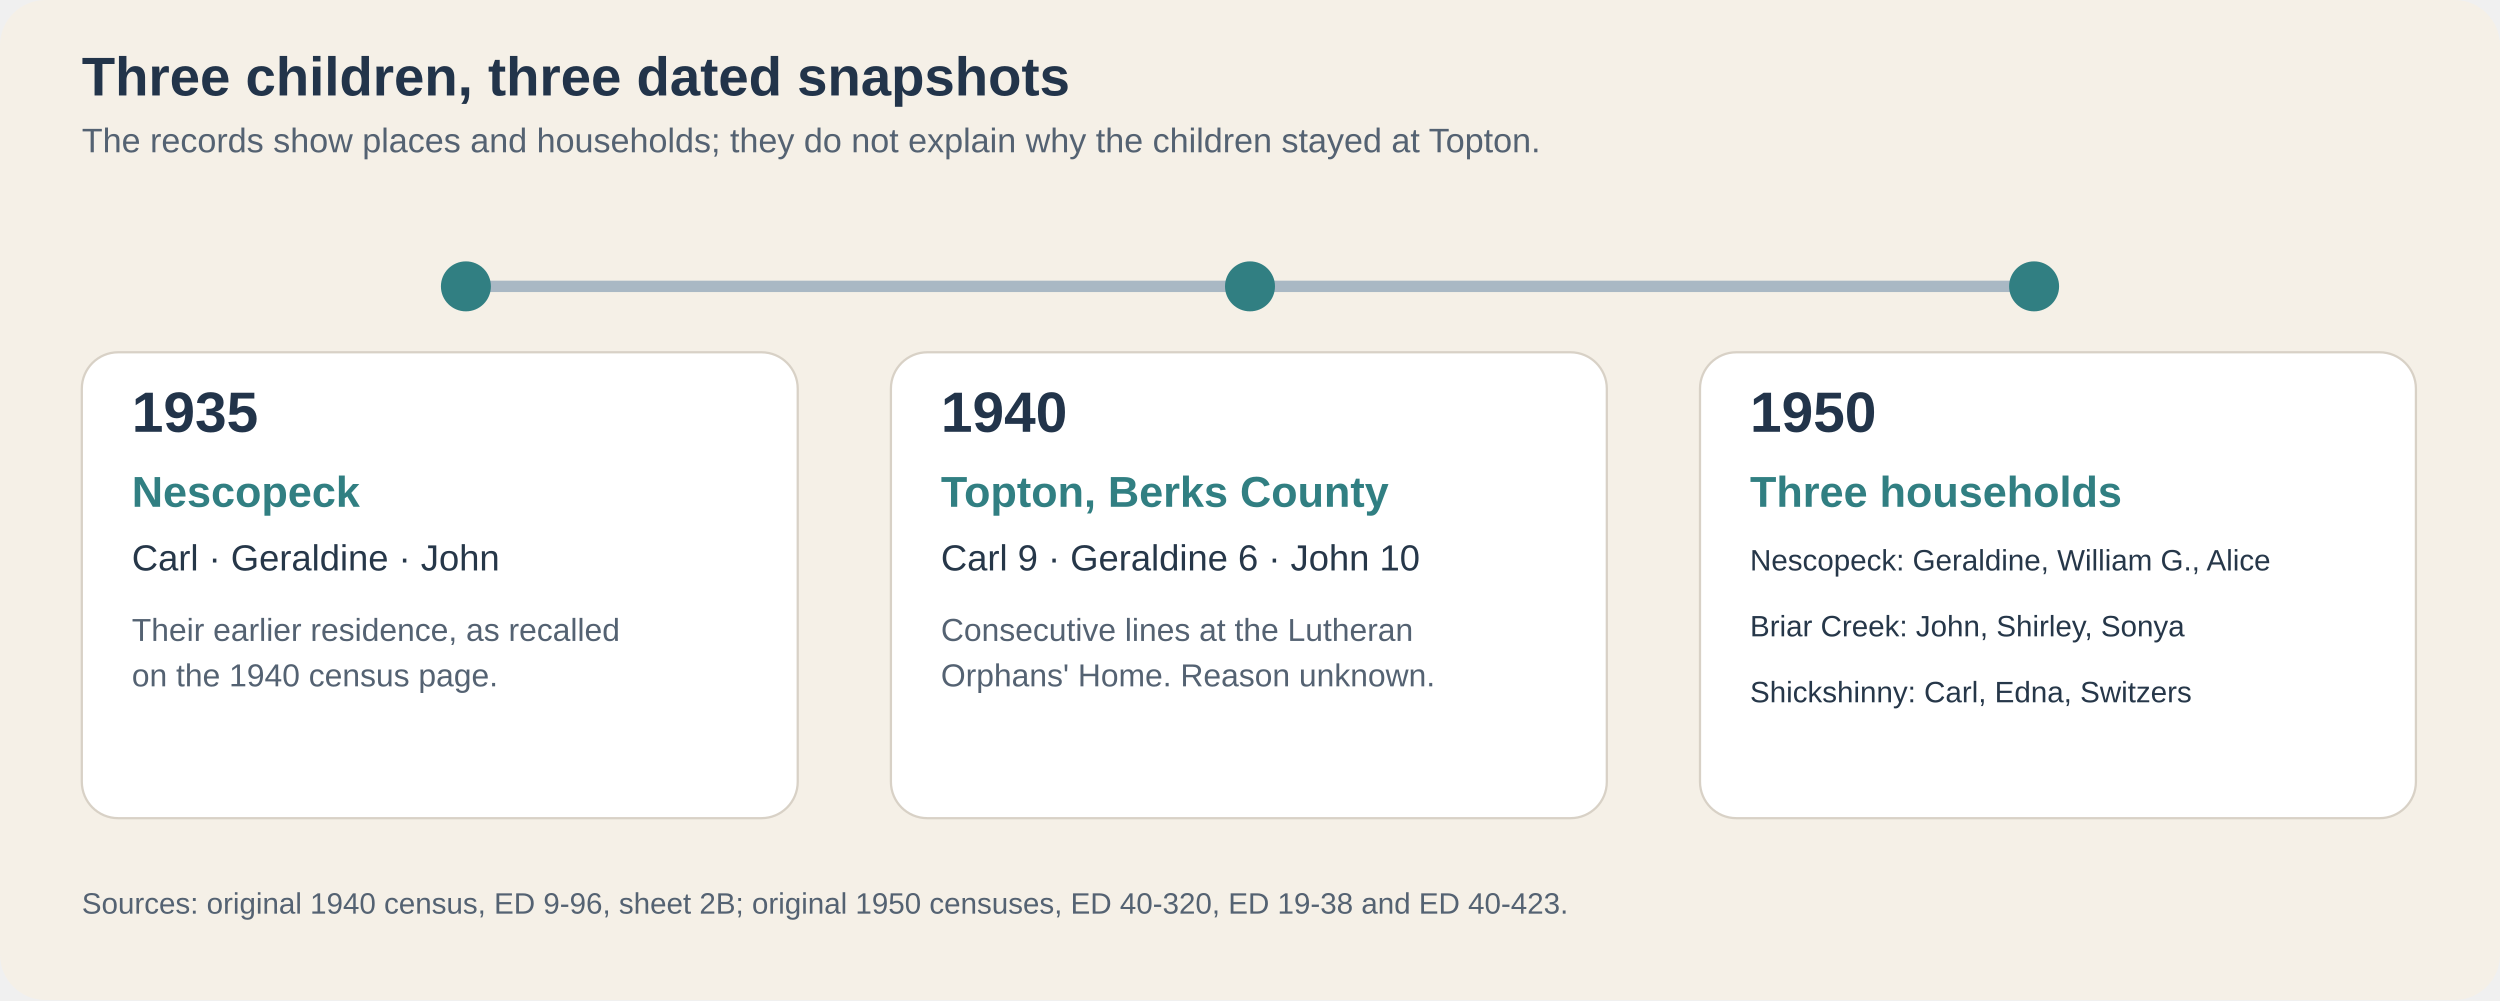
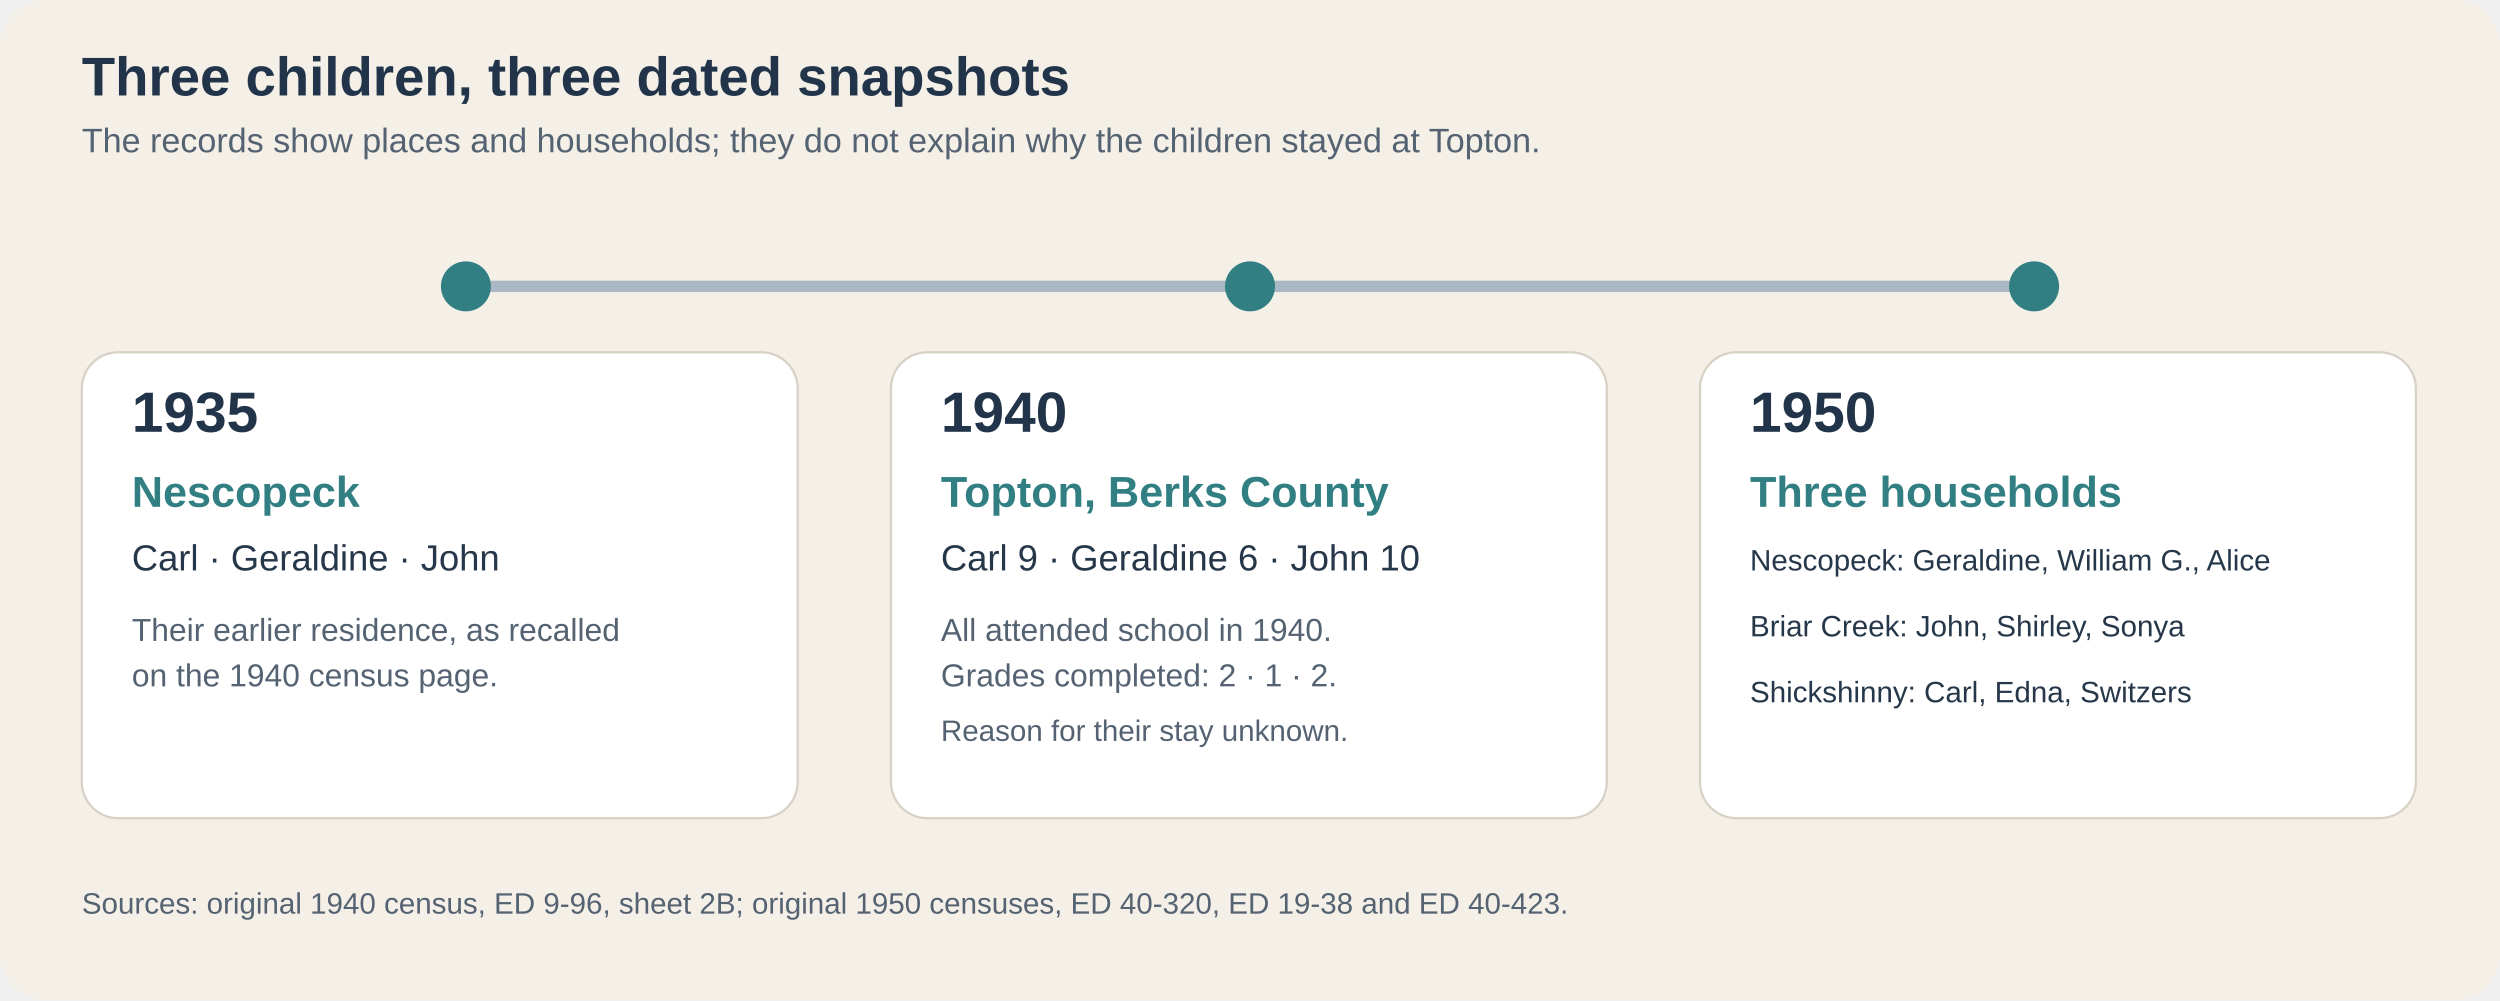
<svg xmlns="http://www.w3.org/2000/svg" width="1100" height="440" viewBox="0 0 1100 440" role="img" aria-labelledby="title desc">
  <rect width="1100" height="440" rx="20" fill="#f5f0e7" />
  <text x="36" y="42" font-family="Arial,sans-serif" font-size="24" font-weight="700" fill="#22344a">Three children, three dated snapshots</text>
  <text x="36" y="67" font-family="Arial,sans-serif" font-size="15" fill="#546272">The records show places and households; they do not explain why the children stayed at Topton.</text>
  <line x1="205" y1="126" x2="895" y2="126" stroke="#a9b8c4" stroke-width="5" />
  <circle cx="205" cy="126" r="11" fill="#317f82" />
  <circle cx="550" cy="126" r="11" fill="#317f82" />
  <circle cx="895" cy="126" r="11" fill="#317f82" />
  <rect x="36" y="155" width="315" height="205" rx="16" fill="white" stroke="#d8d1c6" />
  <text x="58" y="190" font-family="Arial,sans-serif" font-size="25" font-weight="700" fill="#22344a">1935</text>
  <text x="58" y="223" font-family="Arial,sans-serif" font-size="19" font-weight="700" fill="#317f82">Nescopeck</text>
  <text x="58" y="251" font-family="Arial,sans-serif" font-size="16" fill="#263749">Carl · Geraldine · John</text>
  <text x="58" y="282" font-family="Arial,sans-serif" font-size="14" fill="#546272">Their earlier residence, as recalled</text>
  <text x="58" y="302" font-family="Arial,sans-serif" font-size="14" fill="#546272">on the 1940 census page.</text>
  <rect x="392" y="155" width="315" height="205" rx="16" fill="white" stroke="#d8d1c6" />
  <text x="414" y="190" font-family="Arial,sans-serif" font-size="25" font-weight="700" fill="#22344a">1940</text>
  <text x="414" y="223" font-family="Arial,sans-serif" font-size="19" font-weight="700" fill="#317f82">Topton, Berks County</text>
  <text x="414" y="251" font-family="Arial,sans-serif" font-size="16" fill="#263749">Carl 9 · Geraldine 6 · John 10</text>
-   <text x="414" y="282" font-family="Arial,sans-serif" font-size="14" fill="#546272">Consecutive lines at the Lutheran</text>
-   <text x="414" y="302" font-family="Arial,sans-serif" font-size="14" fill="#546272">Orphans' Home. Reason unknown.</text>
+   <text x="414" y="282" font-family="Arial,sans-serif" font-size="14" fill="#546272">All attended school in 1940.</text>
+   <text x="414" y="302" font-family="Arial,sans-serif" font-size="14" fill="#546272">Grades completed: 2 · 1 · 2.</text>
+   <text x="414" y="326" font-family="Arial,sans-serif" font-size="13" fill="#546272">Reason for their stay unknown.</text>
  <rect x="748" y="155" width="315" height="205" rx="16" fill="white" stroke="#d8d1c6" />
  <text x="770" y="190" font-family="Arial,sans-serif" font-size="25" font-weight="700" fill="#22344a">1950</text>
  <text x="770" y="223" font-family="Arial,sans-serif" font-size="19" font-weight="700" fill="#317f82">Three households</text>
  <text x="770" y="251" font-family="Arial,sans-serif" font-size="13" fill="#263749">Nescopeck: Geraldine, William G., Alice</text>
  <text x="770" y="280" font-family="Arial,sans-serif" font-size="13" fill="#263749">Briar Creek: John, Shirley, Sonya</text>
  <text x="770" y="309" font-family="Arial,sans-serif" font-size="13" fill="#263749">Shickshinny: Carl, Edna, Switzers</text>
  <text x="36" y="402" font-family="Arial,sans-serif" font-size="13" fill="#546272">Sources: original 1940 census, ED 9-96, sheet 2B; original 1950 censuses, ED 40-320, ED 19-38 and ED 40-423.</text>
</svg>
